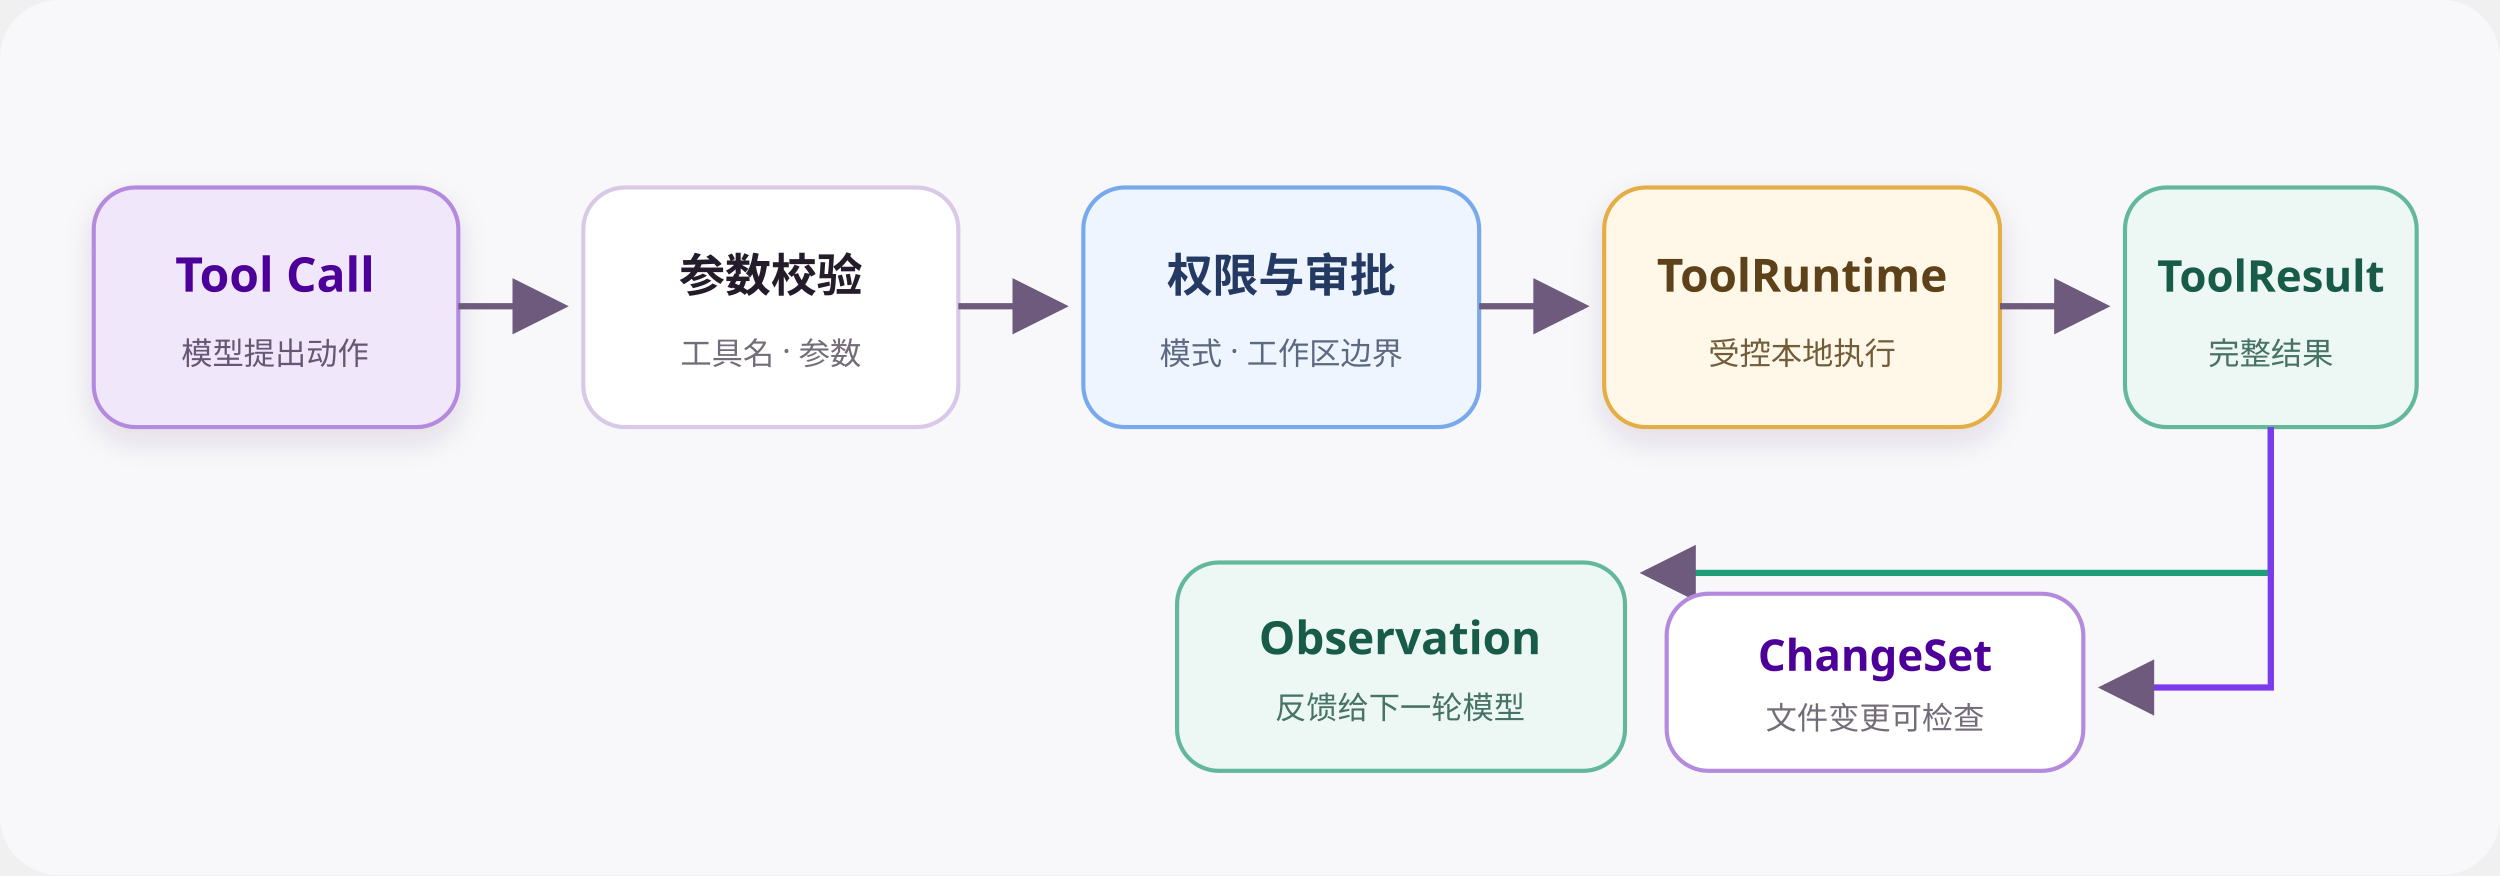
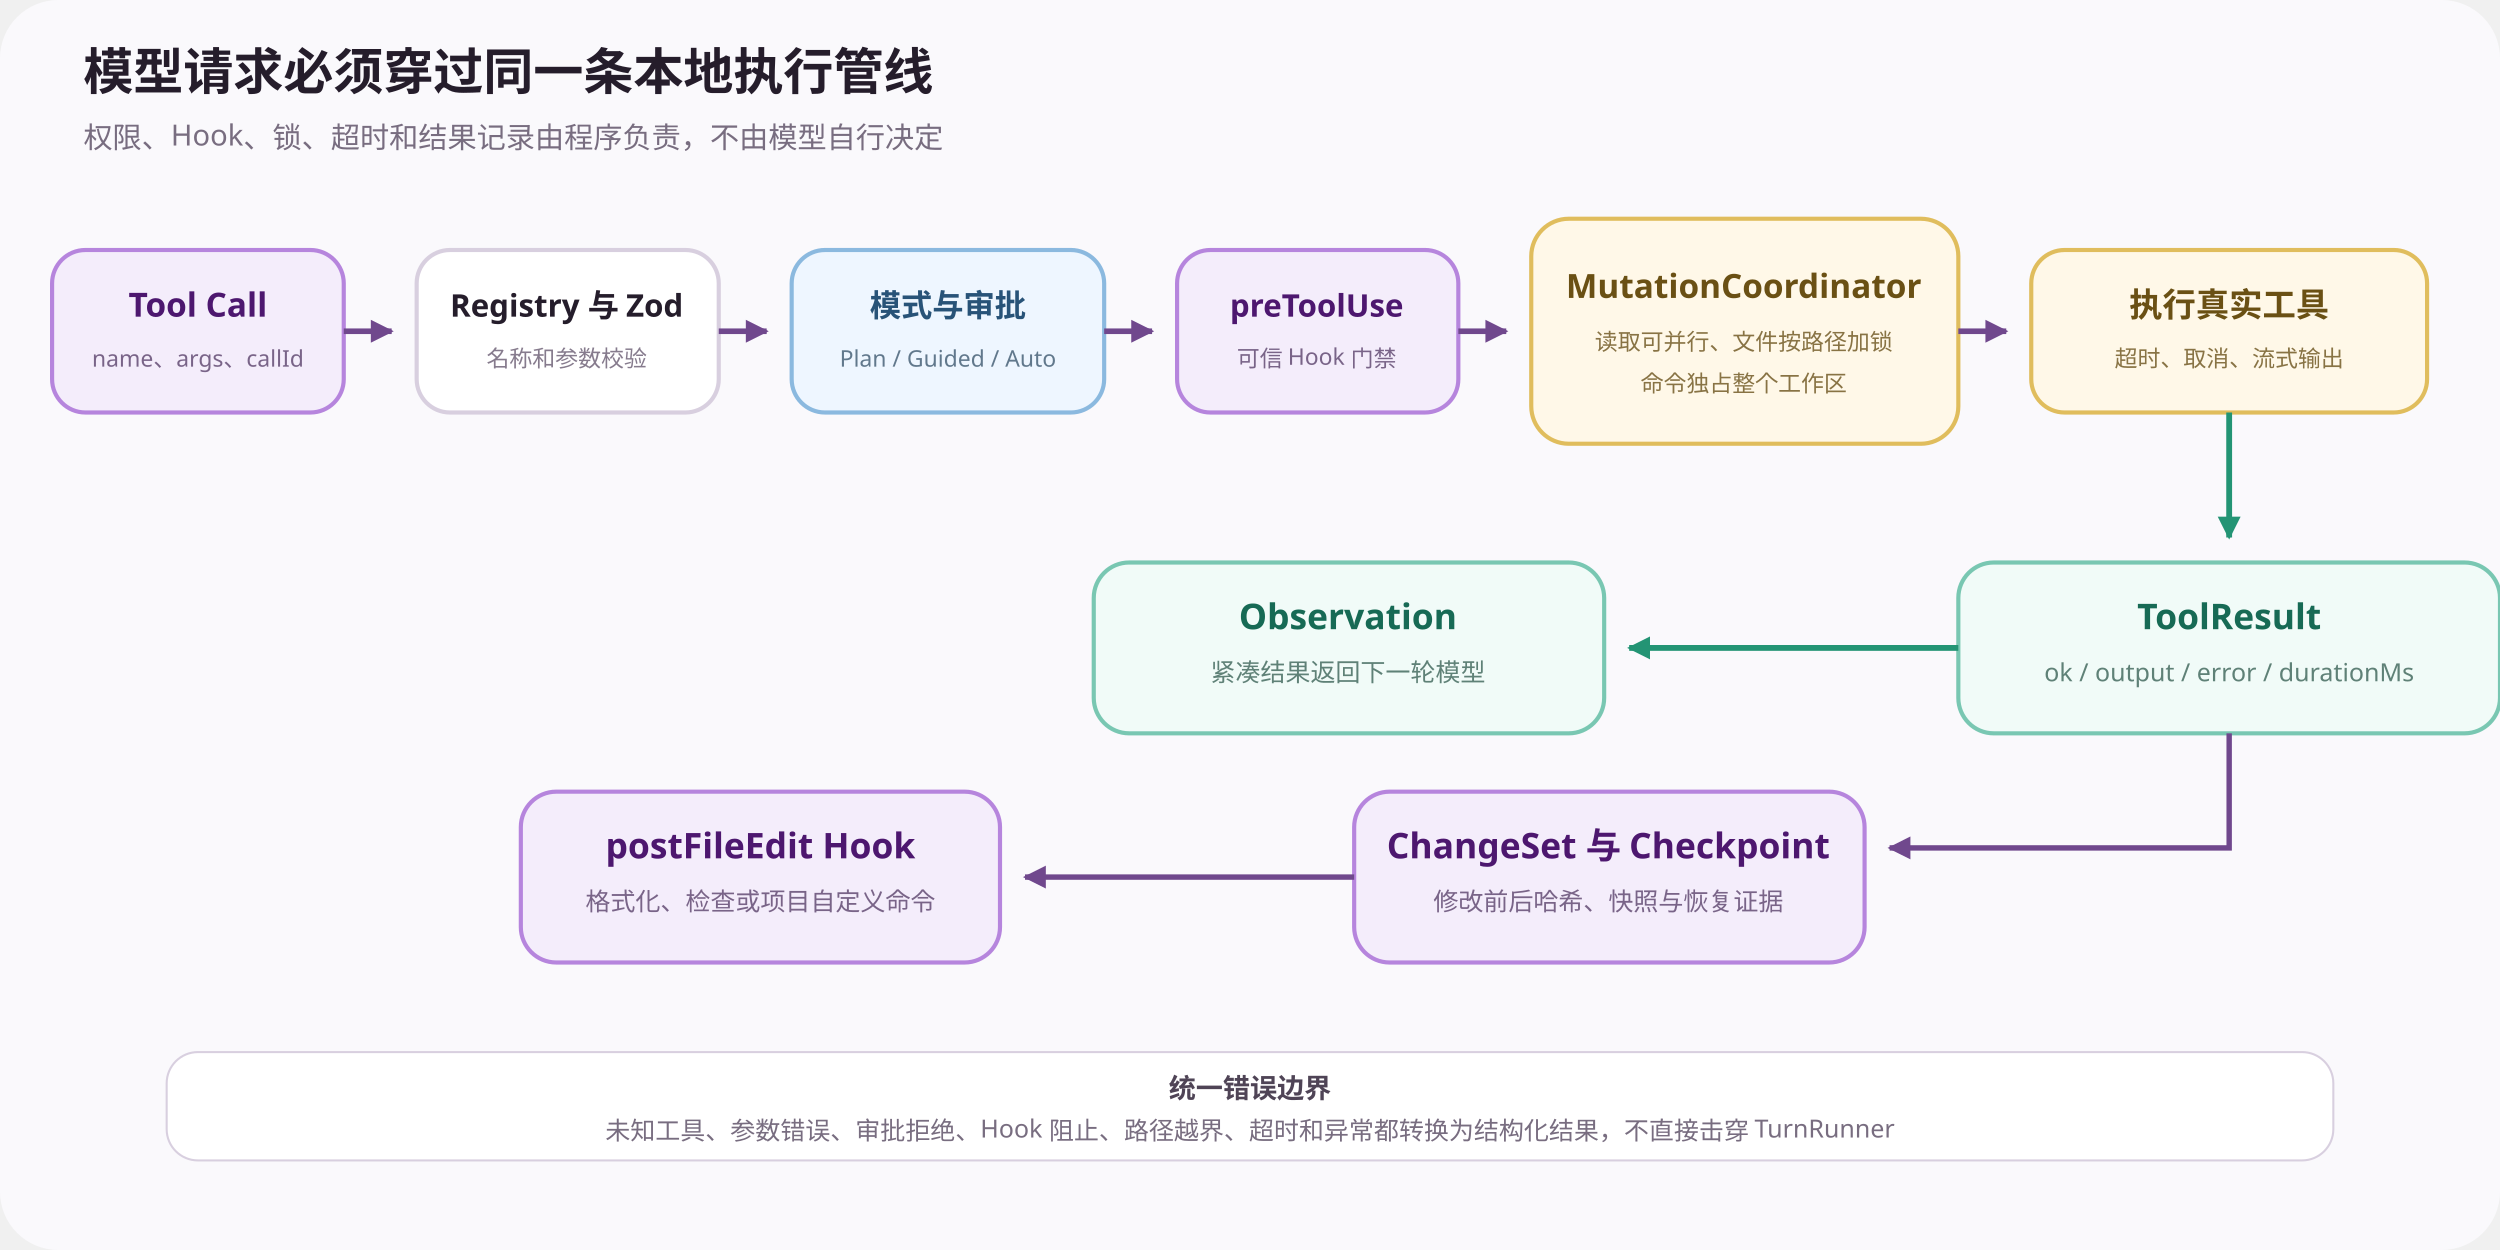
- <svg xmlns="http://www.w3.org/2000/svg" width="1200" height="420" viewBox="0 0 1200 420" role="img" aria-labelledby="title desc">
+ <svg xmlns="http://www.w3.org/2000/svg" width="1200" height="600" viewBox="0 0 1200 600" role="img" aria-labelledby="title desc">
  <defs>
-     <linearGradient id="brand" x1="0" x2="1">
-       <stop stop-color="#4d0099" />
-       <stop offset="1" stop-color="#7c3aed" />
-     </linearGradient>
-     <marker id="arrow" markerWidth="9" markerHeight="9" refX="8" refY="4.5" orient="auto">
-       <path d="M0 0L9 4.5L0 9Z" fill="#6d5a7d" />
+     <marker id="arrow" markerWidth="11" markerHeight="11" refX="10" refY="5.5" orient="auto" markerUnits="userSpaceOnUse">
+       <path d="M0 0L11 5.5L0 11Z" fill="#70488d" />
    </marker>
-     <filter id="shadow" x="-20%" y="-20%" width="140%" height="150%">
-       <feDropShadow dx="0" dy="6" stdDeviation="7" flood-color="#32104f" flood-opacity=".11" />
-     </filter>
+     <marker id="arrowGreen" markerWidth="11" markerHeight="11" refX="10" refY="5.5" orient="auto" markerUnits="userSpaceOnUse">
+       <path d="M0 0L11 5.5L0 11Z" fill="#239474" />
+     </marker>
  </defs>
-   <rect width="1200" height="420" rx="28" fill="#f8f7fa" />
+   <rect width="1200" height="600" rx="28" fill="#faf9fc" />
+   <text x="40" y="43" fill="#251d2b" font-family="Segoe UI, Microsoft YaHei, sans-serif" font-size="24" font-weight="700">模型请求必须穿过同一条本地执行管线</text>
+   <text x="40" y="71" fill="#786d80" font-family="Segoe UI, Microsoft YaHei, sans-serif" font-size="14">权限、Hook、锁、超时和结果记录由程序负责，不由模型自行决定</text>
  <g font-family="Segoe UI, Microsoft YaHei, sans-serif">
-     <rect x="45" y="90" width="175" height="115" rx="20" fill="#f0e7fa" stroke="#b38add" stroke-width="2" filter="url(#shadow)" />
-     <text x="132" y="140" text-anchor="middle" font-size="23" font-weight="700" fill="#4d0099">Tool Call</text>
-     <text x="132" y="175" text-anchor="middle" font-size="15" fill="#675774">模型提出动作</text>
-     <path d="M220 147H270" stroke="#6d5a7d" stroke-width="3" marker-end="url(#arrow)" />
-     <rect x="280" y="90" width="180" height="115" rx="20" fill="#fff" stroke="#d9c9e8" stroke-width="2" />
-     <text x="370" y="140" text-anchor="middle" font-size="22" font-weight="700" fill="#241b2b">参数校验</text>
-     <text x="370" y="175" text-anchor="middle" font-size="15" fill="#746d79">工具名 · 参数</text>
-     <path d="M460 147H510" stroke="#6d5a7d" stroke-width="3" marker-end="url(#arrow)" />
-     <rect x="520" y="90" width="190" height="115" rx="20" fill="#eef5ff" stroke="#79a9ed" stroke-width="2" />
-     <text x="615" y="140" text-anchor="middle" font-size="22" font-weight="700" fill="#243a63">权限与审批</text>
-     <text x="615" y="175" text-anchor="middle" font-size="15" fill="#5d6980">模式 · 工作区边界</text>
-     <path d="M710 147H760" stroke="#6d5a7d" stroke-width="3" marker-end="url(#arrow)" />
-     <rect x="770" y="90" width="190" height="115" rx="20" fill="#fff8e8" stroke="#e5ad45" stroke-width="2" filter="url(#shadow)" />
-     <text x="865" y="140" text-anchor="middle" font-size="22" font-weight="700" fill="#5c4119">ToolRuntime</text>
-     <text x="865" y="175" text-anchor="middle" font-size="15" fill="#725d3b">受控本地执行</text>
-     <path d="M960 147H1010" stroke="#6d5a7d" stroke-width="3" marker-end="url(#arrow)" />
-     <rect x="1020" y="90" width="140" height="115" rx="20" fill="#edf8f4" stroke="#63b89b" stroke-width="2" />
-     <text x="1090" y="140" text-anchor="middle" font-size="21" font-weight="700" fill="#185b49">ToolResult</text>
-     <text x="1090" y="175" text-anchor="middle" font-size="15" fill="#477366">完整结果</text>
-     <path d="M1090 205V275H790" fill="none" stroke="#1f9d78" stroke-width="3" marker-end="url(#arrow)" />
-     <rect x="565" y="270" width="215" height="100" rx="20" fill="#edf8f4" stroke="#63b89b" stroke-width="2" />
-     <text x="672" y="314" text-anchor="middle" font-size="22" font-weight="700" fill="#185b49">Observation</text>
-     <text x="672" y="345" text-anchor="middle" font-size="15" fill="#477366">反馈给下一轮模型</text>
-     <path d="M1090 205V330H1010" fill="none" stroke="#7c3aed" stroke-width="3" marker-end="url(#arrow)" />
-     <rect x="800" y="285" width="200" height="85" rx="20" fill="#fff" stroke="#b38add" stroke-width="2" />
-     <text x="900" y="322" text-anchor="middle" font-size="21" font-weight="700" fill="#4d0099">ChangeSet</text>
-     <text x="900" y="350" text-anchor="middle" font-size="15" fill="#746d79">文件变更可检查</text>
+     <rect x="25" y="120" width="140" height="78" rx="16" fill="#f4edfb" stroke="#b685dd" stroke-width="2" />
+     <text x="95" y="152" text-anchor="middle" fill="#4d176f" font-size="16" font-weight="700">Tool Call</text>
+     <text x="95" y="176" text-anchor="middle" fill="#796488" font-size="11">name、args、callId</text>
+     <rect x="200" y="120" width="145" height="78" rx="16" fill="#fff" stroke="#d8cfdf" stroke-width="2" />
+     <text x="272" y="152" text-anchor="middle" fill="#251d2b" font-size="15" font-weight="700">Registry 与 Zod</text>
+     <text x="272" y="176" text-anchor="middle" fill="#867b8d" font-size="11">名称和参数校验</text>
+     <rect x="380" y="120" width="150" height="78" rx="16" fill="#eef6ff" stroke="#8bb9df" stroke-width="2" />
+     <text x="455" y="152" text-anchor="middle" fill="#285378" font-size="15" font-weight="700">模式与审批</text>
+     <text x="455" y="176" text-anchor="middle" fill="#61788c" font-size="11">Plan / Guided / Auto</text>
+     <rect x="565" y="120" width="135" height="78" rx="16" fill="#f4edfb" stroke="#b685dd" stroke-width="2" />
+     <text x="632" y="152" text-anchor="middle" fill="#4d176f" font-size="15" font-weight="700">preToolUse</text>
+     <text x="632" y="176" text-anchor="middle" fill="#796488" font-size="11">可信 Hook 门禁</text>
+     <rect x="735" y="105" width="205" height="108" rx="18" fill="#fff8e8" stroke="#e0bd5d" stroke-width="2" />
+     <text x="837" y="143" text-anchor="middle" fill="#6a5014" font-size="16" font-weight="700">MutationCoordinator</text>
+     <text x="837" y="168" text-anchor="middle" fill="#887344" font-size="11">读取可并行、文件按路径加锁</text>
+     <text x="837" y="188" text-anchor="middle" fill="#887344" font-size="11">命令独占整个工作区</text>
+     <rect x="975" y="120" width="190" height="78" rx="16" fill="#fff8e8" stroke="#e0bd5d" stroke-width="2" />
+     <text x="1070" y="152" text-anchor="middle" fill="#6a5014" font-size="16" font-weight="700">执行真实工具</text>
+     <text x="1070" y="176" text-anchor="middle" fill="#887344" font-size="11">超时、取消、流式输出</text>
  </g>
+   <path d="M165 159H188" fill="none" stroke="#70488d" stroke-width="2.7" marker-end="url(#arrow)" />
+   <path d="M345 159H368" fill="none" stroke="#70488d" stroke-width="2.7" marker-end="url(#arrow)" />
+   <path d="M530 159H553" fill="none" stroke="#70488d" stroke-width="2.7" marker-end="url(#arrow)" />
+   <path d="M700 159H723" fill="none" stroke="#70488d" stroke-width="2.7" marker-end="url(#arrow)" />
+   <path d="M940 159H963" fill="none" stroke="#70488d" stroke-width="2.7" marker-end="url(#arrow)" />
+   <path d="M1070 198V258" fill="none" stroke="#239474" stroke-width="2.8" marker-end="url(#arrowGreen)" />
+   <rect x="940" y="270" width="260" height="82" rx="17" fill="#f1fbf8" stroke="#79c7b2" stroke-width="2" />
+   <text x="1070" y="302" text-anchor="middle" fill="#176a55" font-family="Segoe UI, Microsoft YaHei, sans-serif" font-size="17" font-weight="700">ToolResult</text>
+   <text x="1070" y="327" text-anchor="middle" fill="#5f8177" font-family="Segoe UI, Microsoft YaHei, sans-serif" font-size="12">ok / output / error / durationMs</text>
+   <path d="M940 311H782" fill="none" stroke="#239474" stroke-width="2.8" marker-end="url(#arrowGreen)" />
+   <rect x="525" y="270" width="245" height="82" rx="17" fill="#f1fbf8" stroke="#79c7b2" stroke-width="2" />
+   <text x="647" y="302" text-anchor="middle" fill="#176a55" font-family="Segoe UI, Microsoft YaHei, sans-serif" font-size="17" font-weight="700">Observation</text>
+   <text x="647" y="327" text-anchor="middle" fill="#5f8177" font-family="Segoe UI, Microsoft YaHei, sans-serif" font-size="12">紧凑结果返回下一轮模型</text>
+   <path d="M1070 352V407H907" fill="none" stroke="#70488d" stroke-width="2.6" marker-end="url(#arrow)" />
+   <rect x="650" y="380" width="245" height="82" rx="17" fill="#f4edfb" stroke="#b685dd" stroke-width="2" />
+   <text x="772" y="412" text-anchor="middle" fill="#4d176f" font-family="Segoe UI, Microsoft YaHei, sans-serif" font-size="17" font-weight="700">ChangeSet 与 Checkpoint</text>
+   <text x="772" y="437" text-anchor="middle" fill="#796488" font-family="Segoe UI, Microsoft YaHei, sans-serif" font-size="12">修改前后哈希、快照与恢复证据</text>
+   <path d="M650 421H492" fill="none" stroke="#70488d" stroke-width="2.6" marker-end="url(#arrow)" />
+   <rect x="250" y="380" width="230" height="82" rx="17" fill="#f4edfb" stroke="#b685dd" stroke-width="2" />
+   <text x="365" y="412" text-anchor="middle" fill="#4d176f" font-family="Segoe UI, Microsoft YaHei, sans-serif" font-size="17" font-weight="700">postFileEdit Hook</text>
+   <text x="365" y="437" text-anchor="middle" fill="#796488" font-family="Segoe UI, Microsoft YaHei, sans-serif" font-size="12">格式化、检查或项目自定义命令</text>
+   <rect x="80" y="505" width="1040" height="52" rx="15" fill="#fff" stroke="#d8cfdf" />
+   <text x="600" y="527" text-anchor="middle" fill="#4f4456" font-family="Segoe UI, Microsoft YaHei, sans-serif" font-size="13" font-weight="700">统一错误边界</text>
+   <text x="600" y="547" text-anchor="middle" fill="#786d80" font-family="Segoe UI, Microsoft YaHei, sans-serif" font-size="12">未知工具、参数错误、审批拒绝、Hook 阻止、路径越界、超时和异常都转换为结构化结果，不直接击穿 TurnRunner</text>
</svg>
